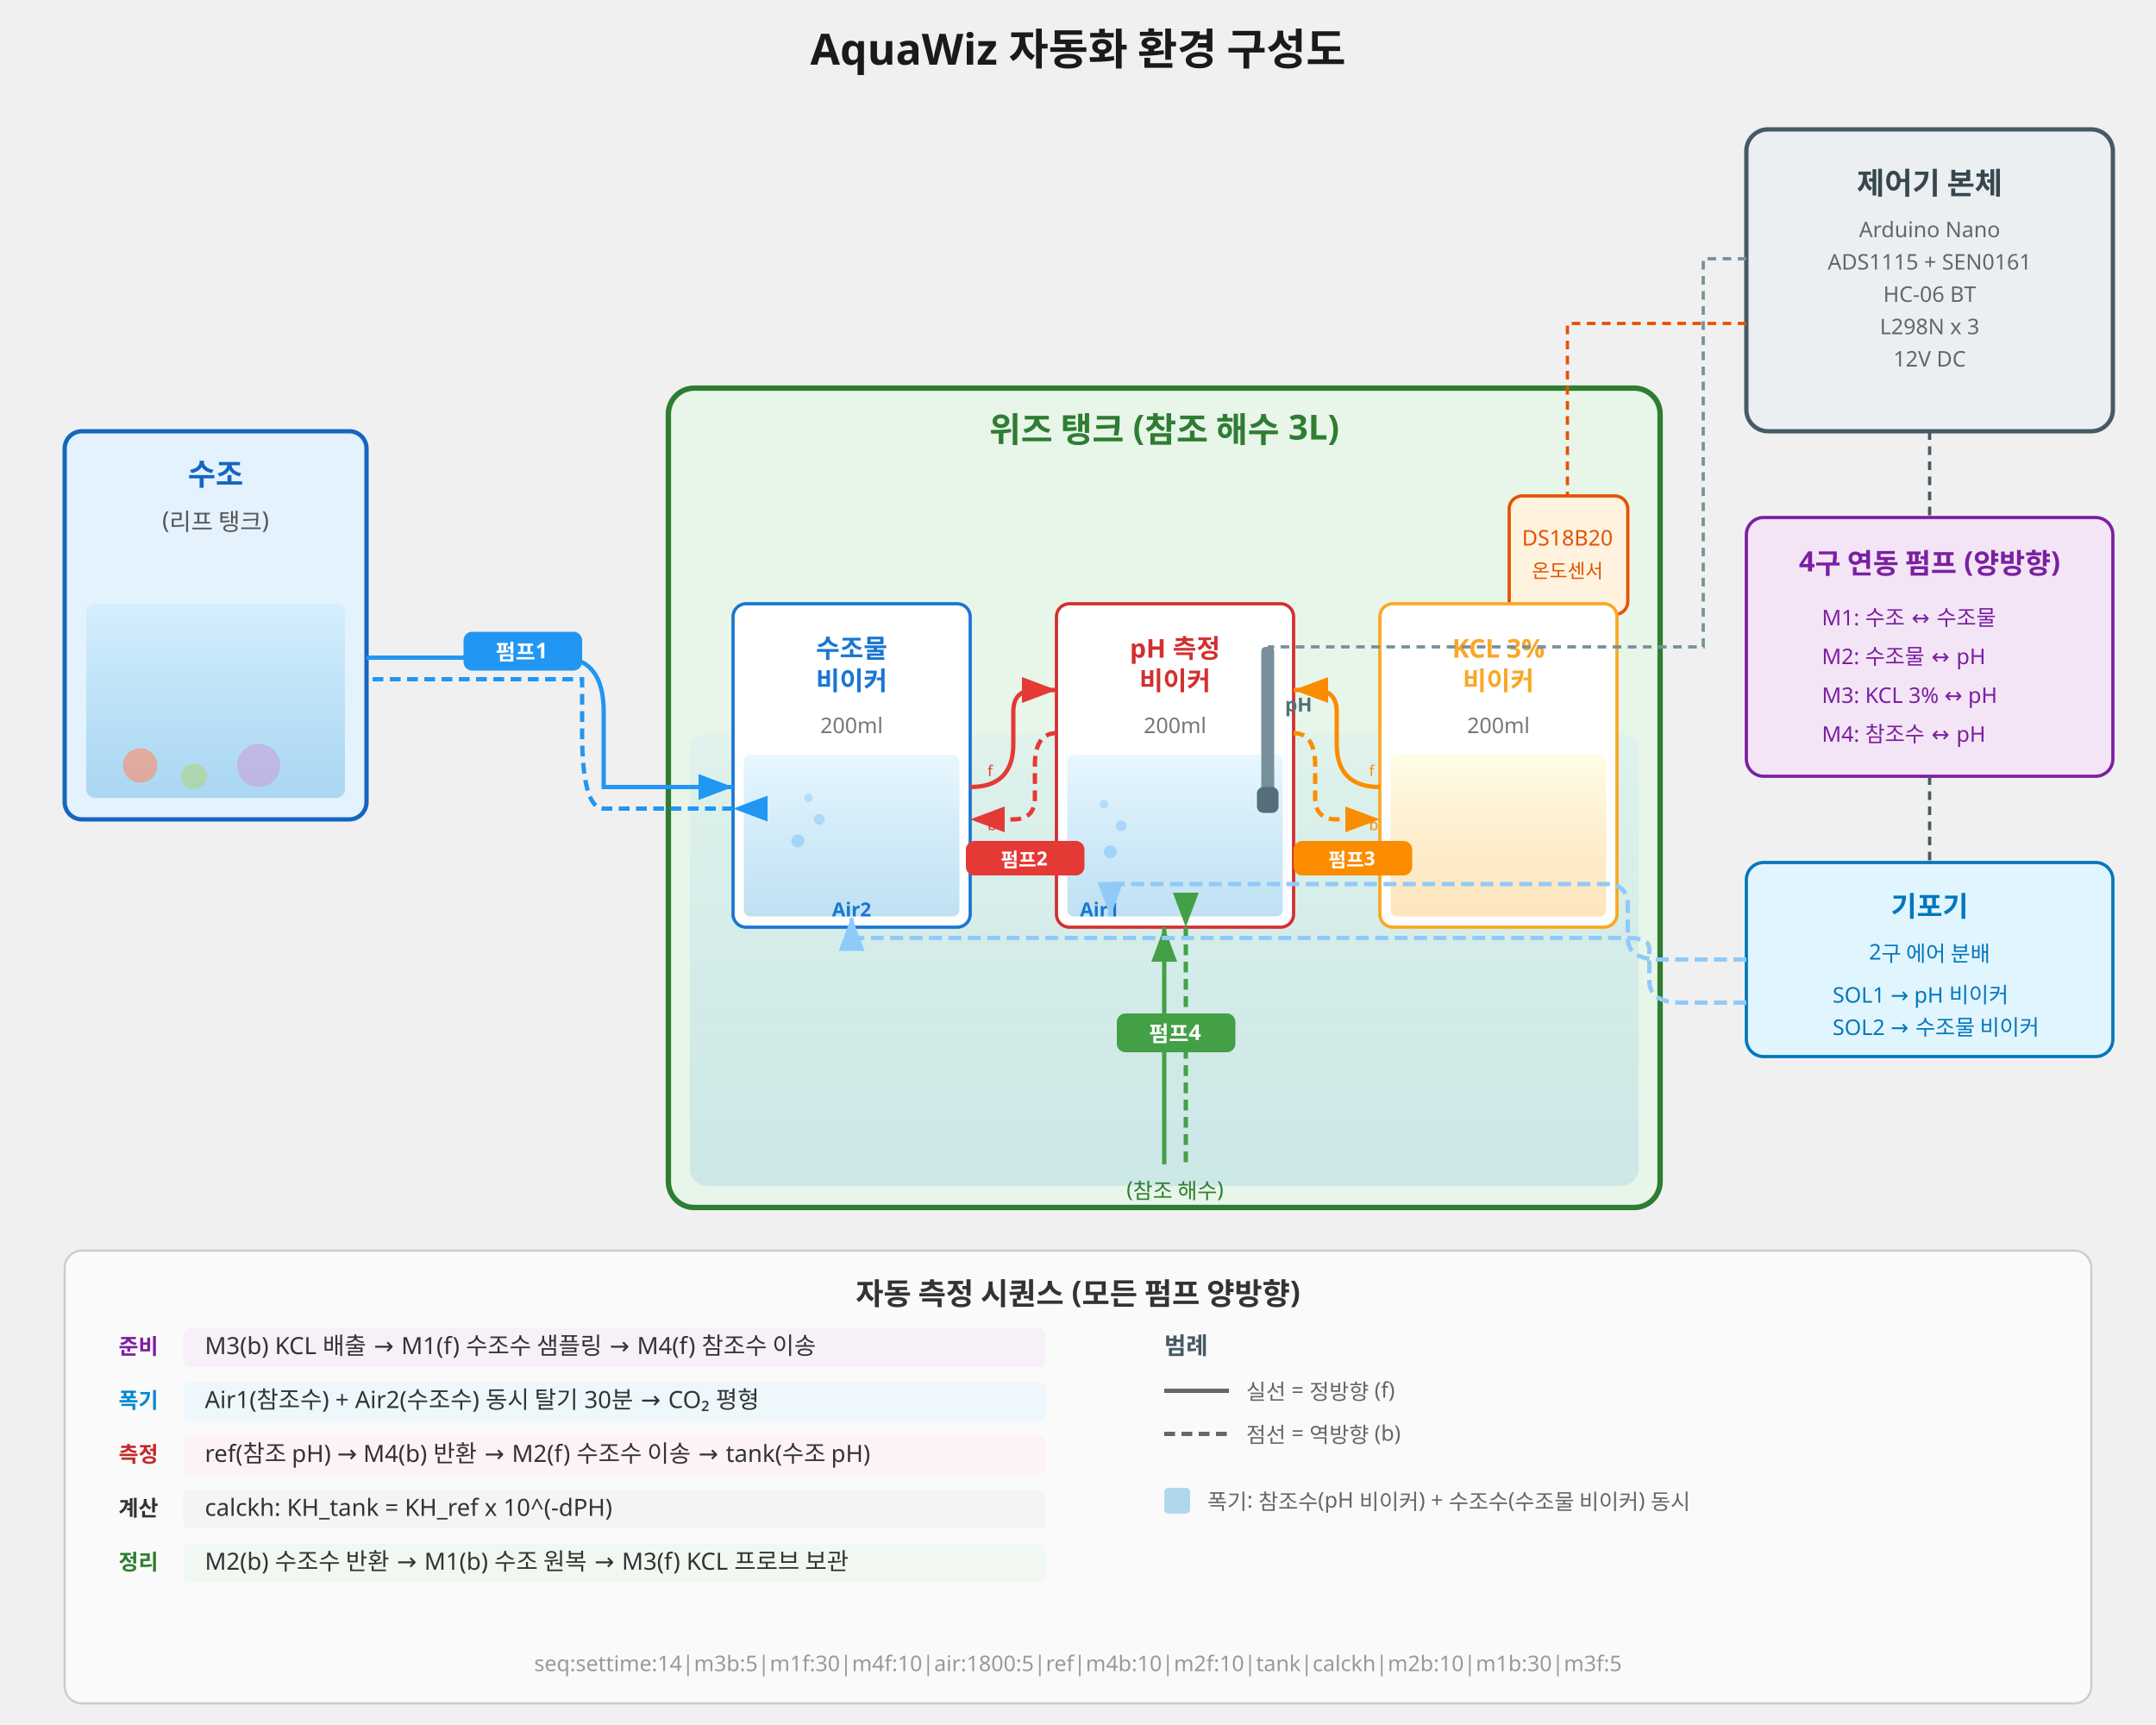
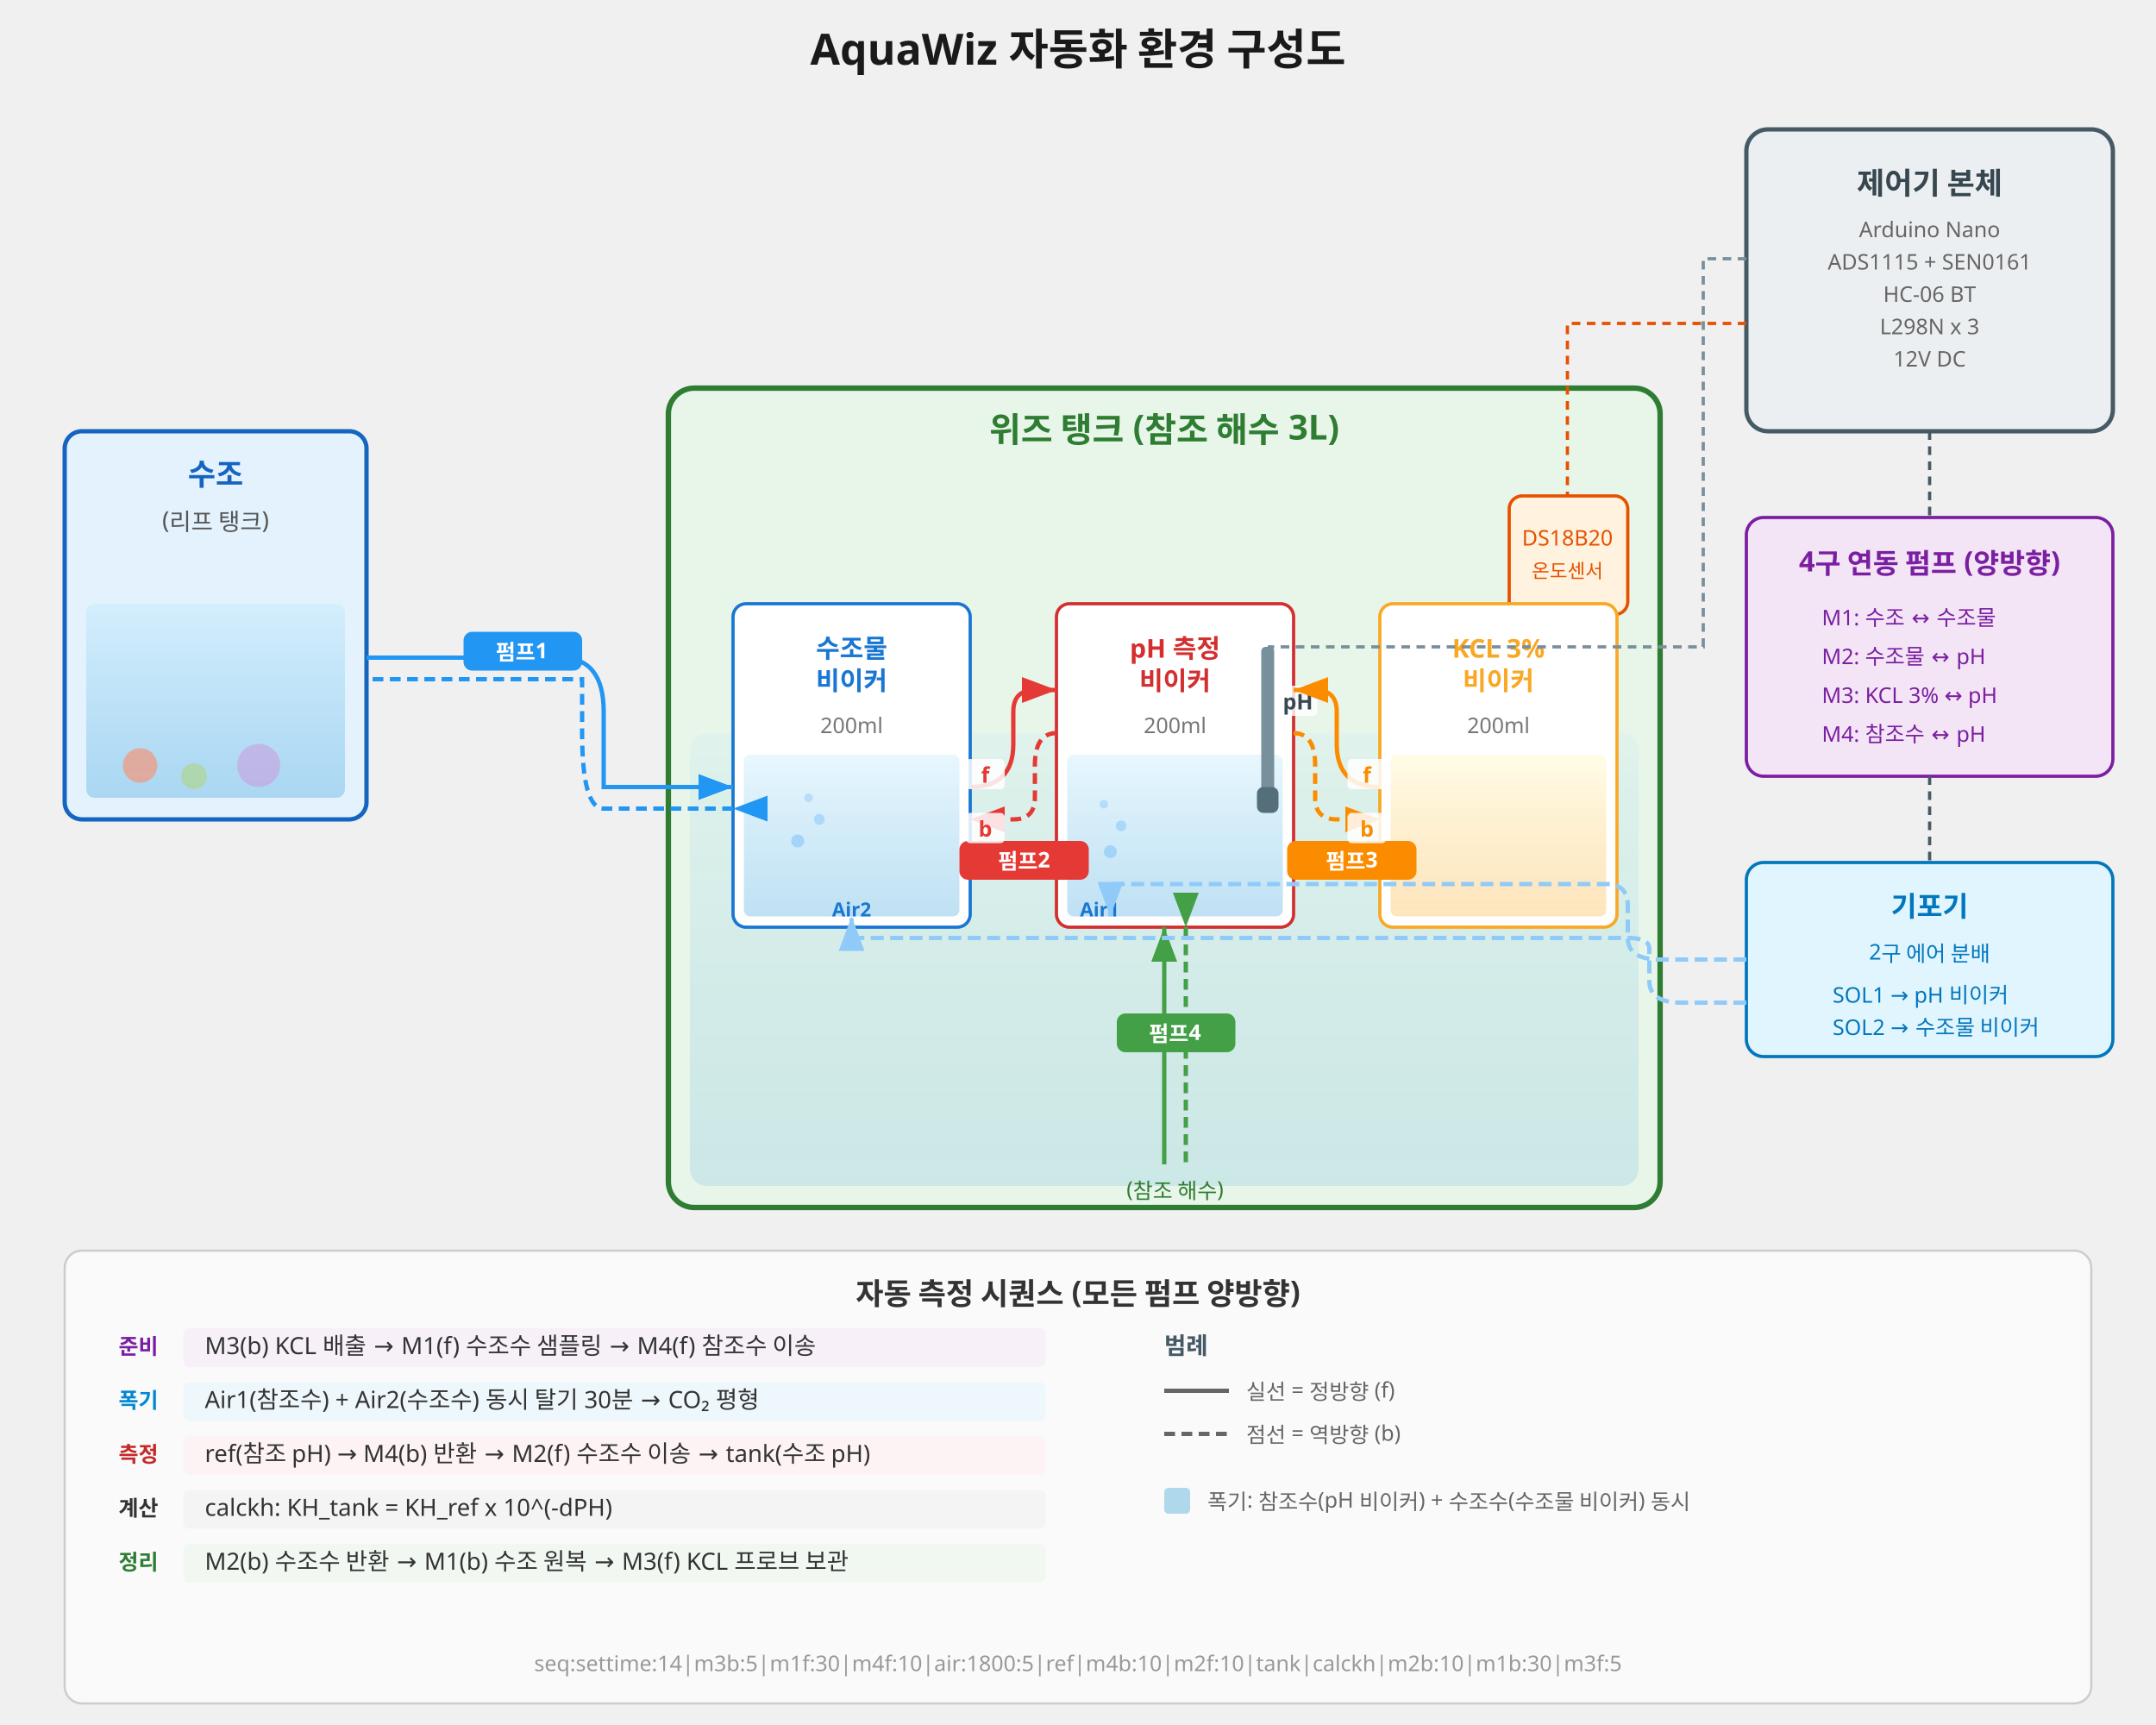
<svg xmlns="http://www.w3.org/2000/svg" viewBox="0 0 1000 800" font-family="'Malgun Gothic', 'Apple SD Gothic Neo', sans-serif" font-size="12">
  <defs>
    <marker id="arrow-blue" markerWidth="8" markerHeight="6" refX="8" refY="3" orient="auto">
      <path d="M0,0 L8,3 L0,6 Z" fill="#2196F3" />
    </marker>
    <marker id="arrow-red" markerWidth="8" markerHeight="6" refX="8" refY="3" orient="auto">
      <path d="M0,0 L8,3 L0,6 Z" fill="#e53935" />
    </marker>
    <marker id="arrow-green" markerWidth="8" markerHeight="6" refX="8" refY="3" orient="auto">
      <path d="M0,0 L8,3 L0,6 Z" fill="#43A047" />
    </marker>
    <marker id="arrow-orange" markerWidth="8" markerHeight="6" refX="8" refY="3" orient="auto">
      <path d="M0,0 L8,3 L0,6 Z" fill="#FB8C00" />
    </marker>
    <marker id="arrow-air" markerWidth="8" markerHeight="6" refX="8" refY="3" orient="auto">
      <path d="M0,0 L8,3 L0,6 Z" fill="#90CAF9" />
    </marker>
    <linearGradient id="water" x1="0" y1="0" x2="0" y2="1">
      <stop offset="0%" stop-color="#B3E5FC" stop-opacity="0.3" />
      <stop offset="100%" stop-color="#0288D1" stop-opacity="0.25" />
    </linearGradient>
    <linearGradient id="kcl" x1="0" y1="0" x2="0" y2="1">
      <stop offset="0%" stop-color="#FFF9C4" stop-opacity="0.4" />
      <stop offset="100%" stop-color="#F9A825" stop-opacity="0.3" />
    </linearGradient>
  </defs>
  <text x="500" y="30" text-anchor="middle" font-size="20" font-weight="bold" fill="#1a1a1a">AquaWiz 자동화 환경 구성도</text>
  <rect x="30" y="200" width="140" height="180" rx="8" fill="#E3F2FD" stroke="#1565C0" stroke-width="2" />
  <rect x="40" y="280" width="120" height="90" rx="4" fill="url(#water)" />
  <text x="100" y="225" text-anchor="middle" font-size="14" font-weight="bold" fill="#1565C0">수조</text>
  <text x="100" y="245" text-anchor="middle" font-size="11" fill="#555">(리프 탱크)</text>
  <circle cx="65" cy="355" r="8" fill="#FF8A65" opacity="0.6" />
  <circle cx="90" cy="360" r="6" fill="#AED581" opacity="0.6" />
  <circle cx="120" cy="355" r="10" fill="#CE93D8" opacity="0.5" />
  <rect x="310" y="180" width="460" height="380" rx="12" fill="#E8F5E9" stroke="#2E7D32" stroke-width="2.5" stroke-dasharray="none" />
  <text x="540" y="205" text-anchor="middle" font-size="16" font-weight="bold" fill="#2E7D32">위즈 탱크 (참조 해수 3L)</text>
  <rect x="320" y="340" width="440" height="210" rx="8" fill="url(#water)" opacity="0.5" />
  <rect x="700" y="230" width="55" height="55" rx="6" fill="#FFF3E0" stroke="#E65100" stroke-width="1.5" />
  <text x="727" y="253" text-anchor="middle" font-size="10" fill="#E65100">DS18B20</text>
  <text x="727" y="268" text-anchor="middle" font-size="9" fill="#E65100">온도센서</text>
  <line x1="727" y1="285" x2="727" y2="350" stroke="#E65100" stroke-width="2" stroke-dasharray="4,3" />
  <circle cx="727" cy="355" r="4" fill="#E65100" />
  <rect x="340" y="280" width="110" height="150" rx="6" fill="white" stroke="#1976D2" stroke-width="1.5" />
  <rect x="345" y="350" width="100" height="75" rx="3" fill="url(#water)" />
  <text x="395" y="305" text-anchor="middle" font-size="12" font-weight="bold" fill="#1976D2">수조물</text>
  <text x="395" y="320" text-anchor="middle" font-size="12" font-weight="bold" fill="#1976D2">비이커</text>
  <text x="395" y="340" text-anchor="middle" font-size="10" fill="#777">200ml</text>
  <circle cx="370" cy="390" r="3" fill="#90CAF9" opacity="0.7" />
  <circle cx="380" cy="380" r="2.5" fill="#90CAF9" opacity="0.6" />
  <circle cx="375" cy="370" r="2" fill="#90CAF9" opacity="0.5" />
  <text x="395" y="425" text-anchor="middle" font-size="9" fill="#1976D2" font-weight="bold">Air2</text>
  <rect x="490" y="280" width="110" height="150" rx="6" fill="white" stroke="#D32F2F" stroke-width="1.5" />
  <rect x="495" y="350" width="100" height="75" rx="3" fill="url(#water)" />
  <text x="545" y="305" text-anchor="middle" font-size="12" font-weight="bold" fill="#D32F2F">pH 측정</text>
  <text x="545" y="320" text-anchor="middle" font-size="12" font-weight="bold" fill="#D32F2F">비이커</text>
  <text x="545" y="340" text-anchor="middle" font-size="10" fill="#777">200ml</text>
  <rect x="585" y="300" width="6" height="70" rx="2" fill="#78909C" />
  <rect x="583" y="365" width="10" height="12" rx="3" fill="#546E7A" />
-   <text x="596" y="330" font-size="9" fill="#546E7A" font-weight="bold">pH</text>
+   <rect x="593" y="318" width="18" height="14" rx="2" fill="white" opacity="0.8" />
+   <text x="602" y="329" text-anchor="middle" font-size="10" fill="#37474F" font-weight="bold">pH</text>
  <circle cx="515" cy="395" r="3" fill="#90CAF9" opacity="0.7" />
  <circle cx="520" cy="383" r="2.5" fill="#90CAF9" opacity="0.6" />
  <circle cx="512" cy="373" r="2" fill="#90CAF9" opacity="0.5" />
  <text x="510" y="425" text-anchor="middle" font-size="9" fill="#1976D2" font-weight="bold">Air1</text>
  <rect x="640" y="280" width="110" height="150" rx="6" fill="white" stroke="#F9A825" stroke-width="1.5" />
  <rect x="645" y="350" width="100" height="75" rx="3" fill="url(#kcl)" />
  <text x="695" y="305" text-anchor="middle" font-size="12" font-weight="bold" fill="#F9A825">KCL 3%</text>
  <text x="695" y="320" text-anchor="middle" font-size="12" font-weight="bold" fill="#F9A825">비이커</text>
  <text x="695" y="340" text-anchor="middle" font-size="10" fill="#777">200ml</text>
  <rect x="810" y="60" width="170" height="140" rx="10" fill="#ECEFF1" stroke="#455A64" stroke-width="2" />
  <text x="895" y="90" text-anchor="middle" font-size="14" font-weight="bold" fill="#37474F">제어기 본체</text>
  <text x="895" y="110" text-anchor="middle" font-size="10" fill="#666">Arduino Nano</text>
  <text x="895" y="125" text-anchor="middle" font-size="10" fill="#666">ADS1115 + SEN0161</text>
  <text x="895" y="140" text-anchor="middle" font-size="10" fill="#666">HC-06 BT</text>
  <text x="895" y="155" text-anchor="middle" font-size="10" fill="#666">L298N x 3</text>
  <text x="895" y="170" text-anchor="middle" font-size="10" fill="#666">12V DC</text>
  <rect x="810" y="240" width="170" height="120" rx="8" fill="#F3E5F5" stroke="#7B1FA2" stroke-width="1.5" />
  <text x="895" y="265" text-anchor="middle" font-size="13" font-weight="bold" fill="#7B1FA2">4구 연동 펌프 (양방향)</text>
  <text x="845" y="290" font-size="10" fill="#7B1FA2">M1: 수조 ↔ 수조물</text>
  <text x="845" y="308" font-size="10" fill="#7B1FA2">M2: 수조물 ↔ pH</text>
  <text x="845" y="326" font-size="10" fill="#7B1FA2">M3: KCL 3% ↔ pH</text>
  <text x="845" y="344" font-size="10" fill="#7B1FA2">M4: 참조수 ↔ pH</text>
  <rect x="810" y="400" width="170" height="90" rx="8" fill="#E1F5FE" stroke="#0277BD" stroke-width="1.5" />
  <text x="895" y="425" text-anchor="middle" font-size="13" font-weight="bold" fill="#0277BD">기포기</text>
  <text x="895" y="445" text-anchor="middle" font-size="10" fill="#0277BD">2구 에어 분배</text>
  <text x="850" y="465" font-size="10" fill="#0277BD">SOL1 → pH 비이커</text>
  <text x="850" y="480" font-size="10" fill="#0277BD">SOL2 → 수조물 비이커</text>
  <path d="M170,305 L260,305 Q280,305 280,330 L280,365 L340,365" fill="none" stroke="#2196F3" stroke-width="2" marker-end="url(#arrow-blue)" />
  <path d="M340,375 L280,375 Q270,375 270,340 L270,315 L170,315" fill="none" stroke="#2196F3" stroke-width="2" stroke-dasharray="5,3" marker-start="url(#arrow-blue)" />
  <rect x="215" y="293" width="55" height="18" rx="4" fill="#2196F3" />
  <text x="242" y="306" text-anchor="middle" font-size="10" fill="white" font-weight="bold">펌프1</text>
  <path d="M450,365 Q470,365 470,345 L470,330 Q470,320 480,320 L490,320" fill="none" stroke="#e53935" stroke-width="2" marker-end="url(#arrow-red)" />
  <path d="M490,340 Q480,340 480,355 L480,370 Q480,380 470,380 L450,380" fill="none" stroke="#e53935" stroke-width="2" stroke-dasharray="5,3" marker-end="url(#arrow-red)" />
-   <rect x="448" y="390" width="55" height="16" rx="4" fill="#e53935" />
-   <text x="475" y="402" text-anchor="middle" font-size="9" fill="white" font-weight="bold">펌프2</text>
-   <text x="458" y="360" font-size="7" fill="#e53935">f</text>
-   <text x="458" y="385" font-size="7" fill="#e53935">b</text>
+   <rect x="445" y="390" width="60" height="18" rx="4" fill="#e53935" />
+   <text x="475" y="403" text-anchor="middle" font-size="10" fill="white" font-weight="bold">펌프2</text>
+   <rect x="448" y="352" width="18" height="14" rx="2" fill="white" opacity="0.85" />
+   <text x="457" y="363" text-anchor="middle" font-size="10" fill="#e53935" font-weight="bold">f</text>
+   <rect x="448" y="377" width="18" height="14" rx="2" fill="white" opacity="0.85" />
+   <text x="457" y="388" text-anchor="middle" font-size="10" fill="#e53935" font-weight="bold">b</text>
  <path d="M640,365 Q620,365 620,345 L620,330 Q620,320 610,320 L600,320" fill="none" stroke="#FB8C00" stroke-width="2" marker-end="url(#arrow-orange)" />
  <path d="M600,340 Q610,340 610,355 L610,370 Q610,380 620,380 L640,380" fill="none" stroke="#FB8C00" stroke-width="2" stroke-dasharray="5,3" marker-end="url(#arrow-orange)" />
-   <rect x="600" y="390" width="55" height="16" rx="4" fill="#FB8C00" />
-   <text x="627" y="402" text-anchor="middle" font-size="9" fill="white" font-weight="bold">펌프3</text>
-   <text x="635" y="360" font-size="7" fill="#FB8C00">f</text>
-   <text x="635" y="385" font-size="7" fill="#FB8C00">b</text>
+   <rect x="597" y="390" width="60" height="18" rx="4" fill="#FB8C00" />
+   <text x="627" y="403" text-anchor="middle" font-size="10" fill="white" font-weight="bold">펌프3</text>
+   <rect x="625" y="352" width="18" height="14" rx="2" fill="white" opacity="0.85" />
+   <text x="634" y="363" text-anchor="middle" font-size="10" fill="#FB8C00" font-weight="bold">f</text>
+   <rect x="625" y="377" width="18" height="14" rx="2" fill="white" opacity="0.85" />
+   <text x="634" y="388" text-anchor="middle" font-size="10" fill="#FB8C00" font-weight="bold">b</text>
  <path d="M540,540 L540,430" fill="none" stroke="#43A047" stroke-width="2" marker-end="url(#arrow-green)" />
  <path d="M550,430 L550,540" fill="none" stroke="#43A047" stroke-width="2" stroke-dasharray="5,3" marker-start="url(#arrow-green)" />
  <rect x="518" y="470" width="55" height="18" rx="4" fill="#43A047" />
  <text x="545" y="483" text-anchor="middle" font-size="10" fill="white" font-weight="bold">펌프4</text>
  <text x="545" y="555" text-anchor="middle" font-size="10" fill="#2E7D32">(참조 해수)</text>
  <path d="M810,445 L770,445 Q755,445 755,435 L755,420 Q755,410 745,410 L515,410 L515,425" fill="none" stroke="#90CAF9" stroke-width="2" stroke-dasharray="6,3" marker-end="url(#arrow-air)" />
  <path d="M810,465 L780,465 Q765,465 765,455 L765,440 Q765,435 755,435 L395,435 L395,425" fill="none" stroke="#90CAF9" stroke-width="2" stroke-dasharray="6,3" marker-end="url(#arrow-air)" />
  <line x1="895" y1="200" x2="895" y2="240" stroke="#455A64" stroke-width="1.5" stroke-dasharray="4,3" />
  <line x1="895" y1="360" x2="895" y2="400" stroke="#455A64" stroke-width="1.5" stroke-dasharray="4,3" />
  <path d="M810,150 L727,150 L727,230" fill="none" stroke="#E65100" stroke-width="1.5" stroke-dasharray="4,3" />
  <path d="M810,120 L790,120 L790,300 L588,300" fill="none" stroke="#78909C" stroke-width="1.5" stroke-dasharray="4,3" />
  <rect x="30" y="580" width="940" height="210" rx="8" fill="#FAFAFA" stroke="#CCC" stroke-width="1" />
  <text x="500" y="605" text-anchor="middle" font-size="14" font-weight="bold" fill="#333">자동 측정 시퀀스 (모든 펌프 양방향)</text>
  <text x="55" y="628" font-size="10" font-weight="bold" fill="#7B1FA2">준비</text>
  <rect x="85" y="616" width="400" height="18" rx="3" fill="#F3E5F5" opacity="0.5" />
  <text x="95" y="628" font-size="11" fill="#333">M3(b) KCL 배출 → M1(f) 수조수 샘플링 → M4(f) 참조수 이송</text>
  <text x="55" y="653" font-size="10" font-weight="bold" fill="#0288D1">폭기</text>
  <rect x="85" y="641" width="400" height="18" rx="3" fill="#E1F5FE" opacity="0.5" />
  <text x="95" y="653" font-size="11" fill="#333">Air1(참조수) + Air2(수조수) 동시 탈기 30분 → CO₂ 평형</text>
  <text x="55" y="678" font-size="10" font-weight="bold" fill="#C62828">측정</text>
  <rect x="85" y="666" width="400" height="18" rx="3" fill="#FFEBEE" opacity="0.5" />
  <text x="95" y="678" font-size="11" fill="#333">ref(참조 pH) → M4(b) 반환 → M2(f) 수조수 이송 → tank(수조 pH)</text>
  <text x="55" y="703" font-size="10" font-weight="bold" fill="#333">계산</text>
  <rect x="85" y="691" width="400" height="18" rx="3" fill="#EEEEEE" opacity="0.5" />
  <text x="95" y="703" font-size="11" fill="#333">calckh: KH_tank = KH_ref x 10^(-dPH)</text>
  <text x="55" y="728" font-size="10" font-weight="bold" fill="#2E7D32">정리</text>
  <rect x="85" y="716" width="400" height="18" rx="3" fill="#E8F5E9" opacity="0.5" />
  <text x="95" y="728" font-size="11" fill="#333">M2(b) 수조수 반환 → M1(b) 수조 원복 → M3(f) KCL 프로브 보관</text>
  <text x="540" y="628" font-size="11" font-weight="bold" fill="#455A64">범례</text>
  <line x1="540" y1="645" x2="570" y2="645" stroke="#666" stroke-width="2" />
  <text x="578" y="649" font-size="10" fill="#666">실선 = 정방향 (f)</text>
  <line x1="540" y1="665" x2="570" y2="665" stroke="#666" stroke-width="2" stroke-dasharray="5,3" />
  <text x="578" y="669" font-size="10" fill="#666">점선 = 역방향 (b)</text>
  <rect x="540" y="690" width="12" height="12" rx="2" fill="#0288D1" opacity="0.3" />
  <text x="560" y="700" font-size="10" fill="#666">폭기: 참조수(pH 비이커) + 수조수(수조물 비이커) 동시</text>
  <text x="500" y="775" text-anchor="middle" font-size="10" fill="#999">seq:settime:14|m3b:5|m1f:30|m4f:10|air:1800:5|ref|m4b:10|m2f:10|tank|calckh|m2b:10|m1b:30|m3f:5</text>
</svg>
